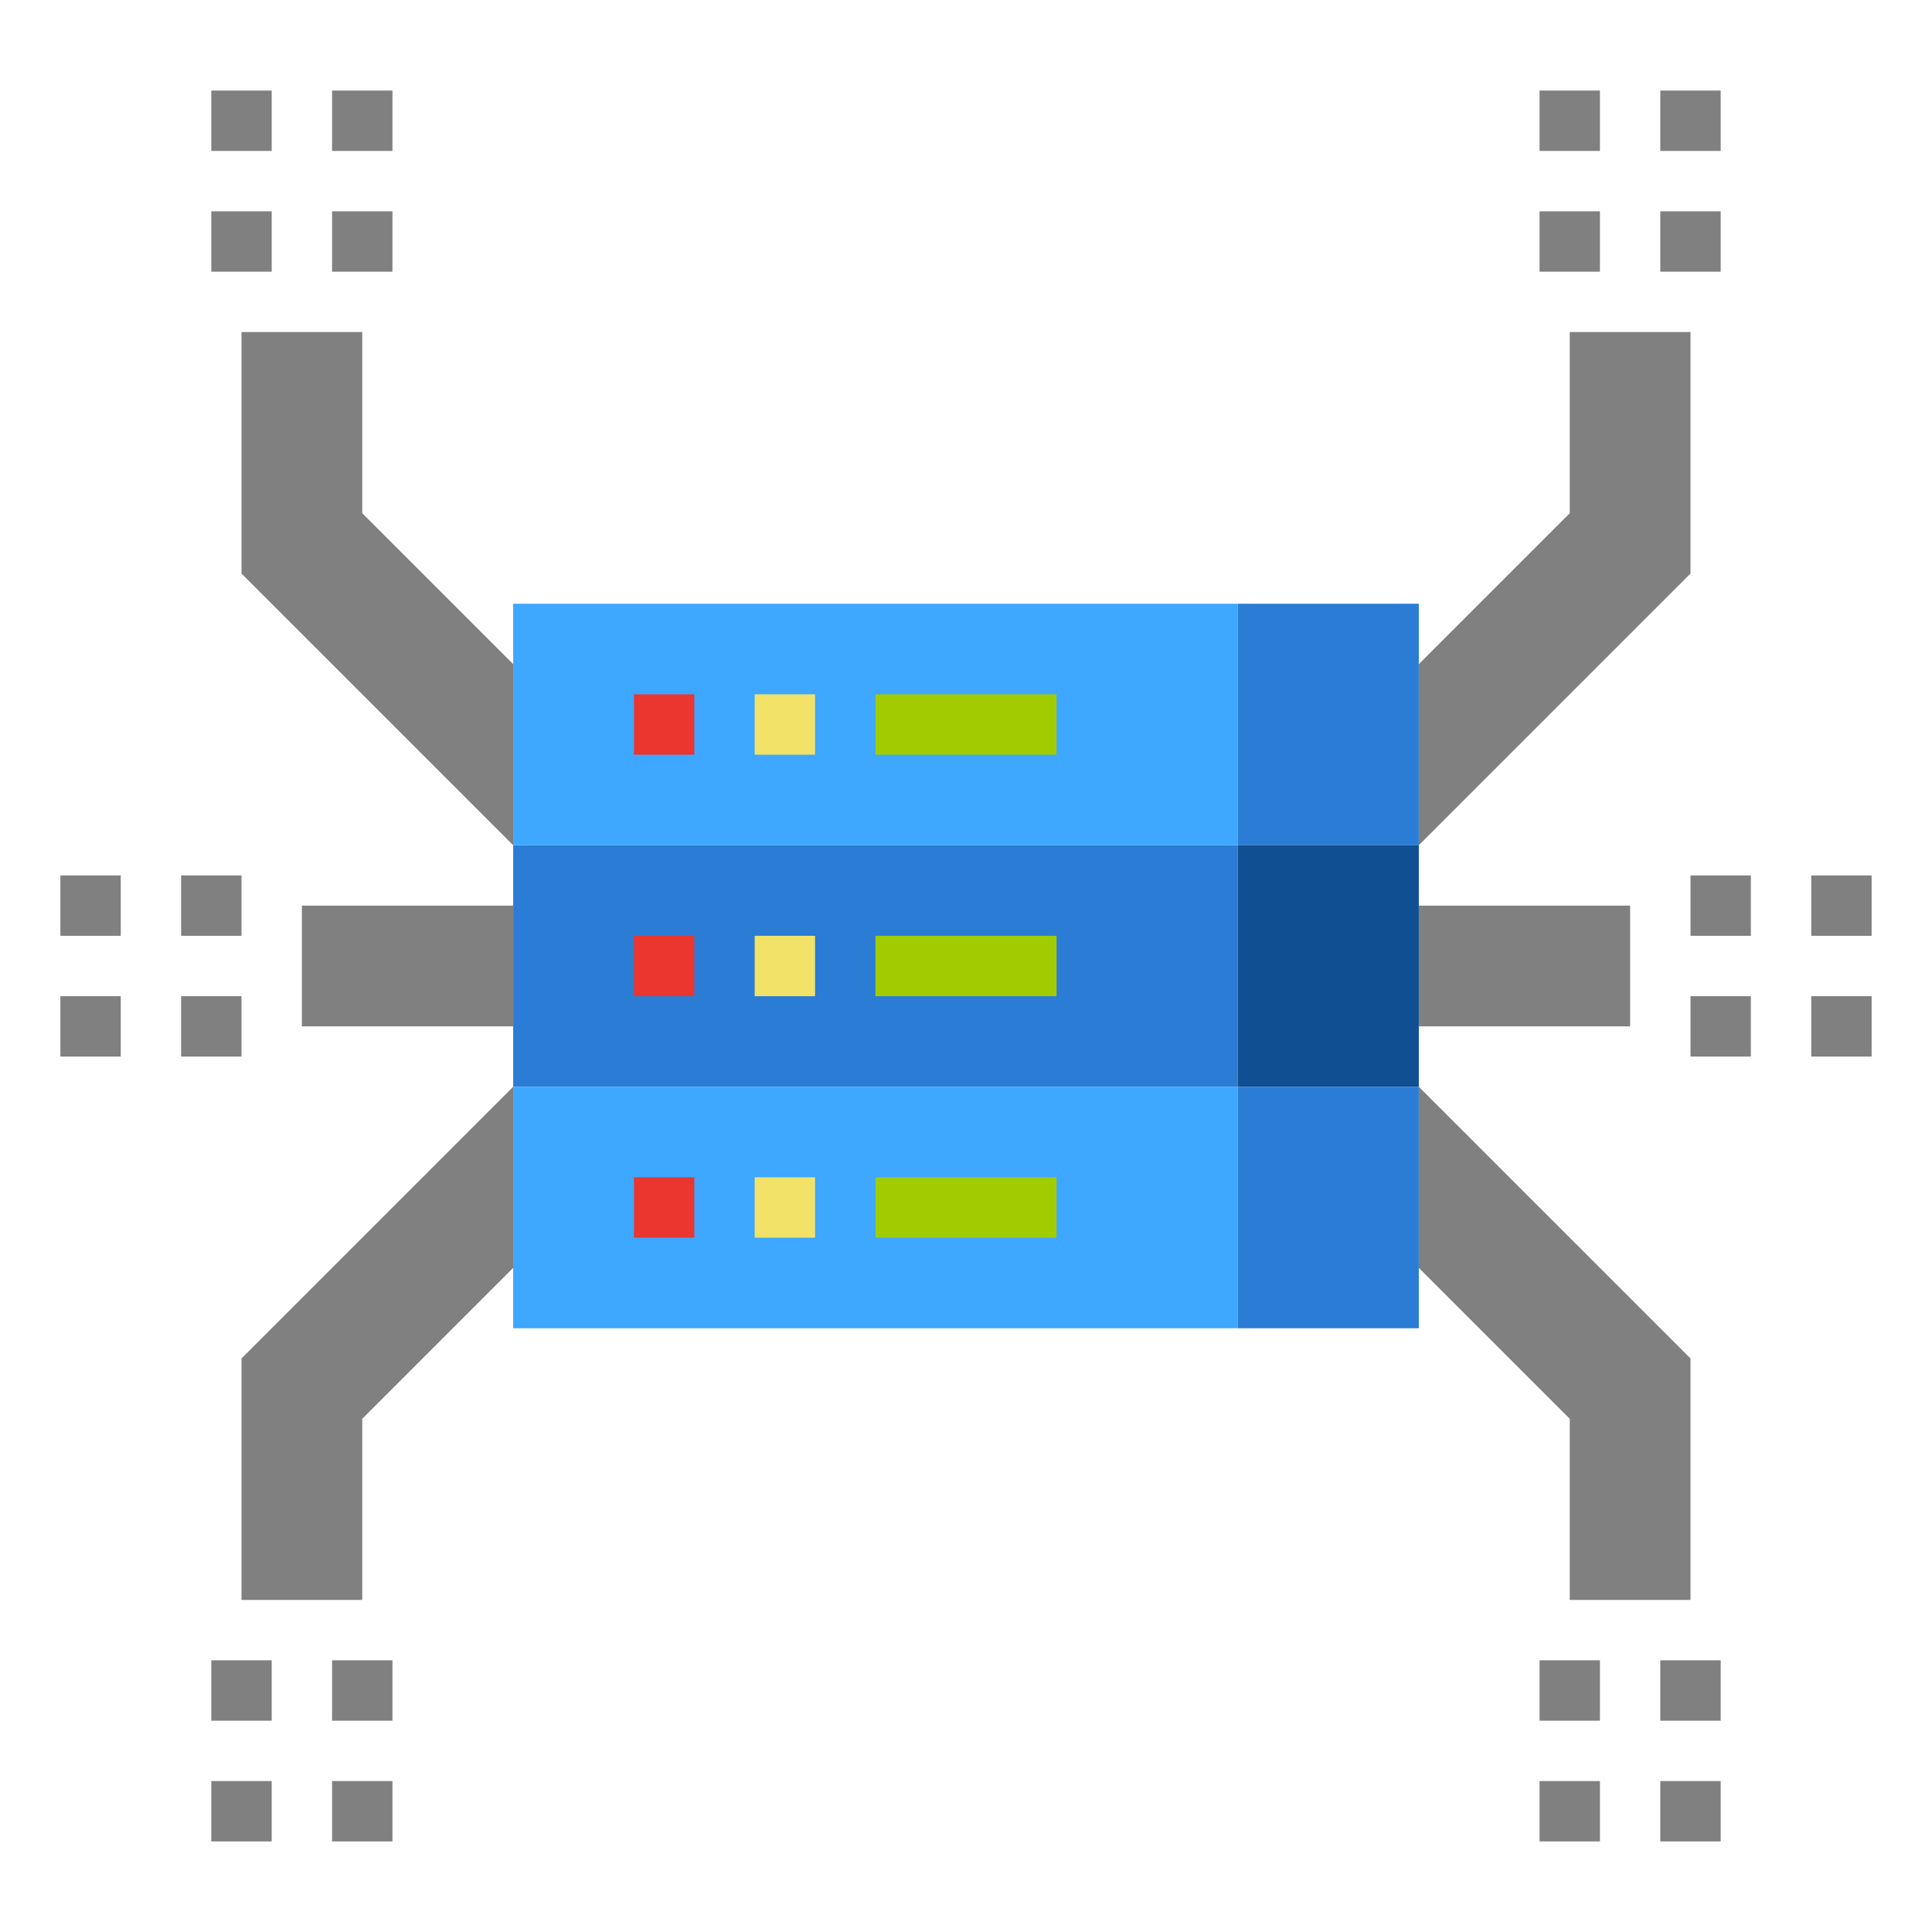
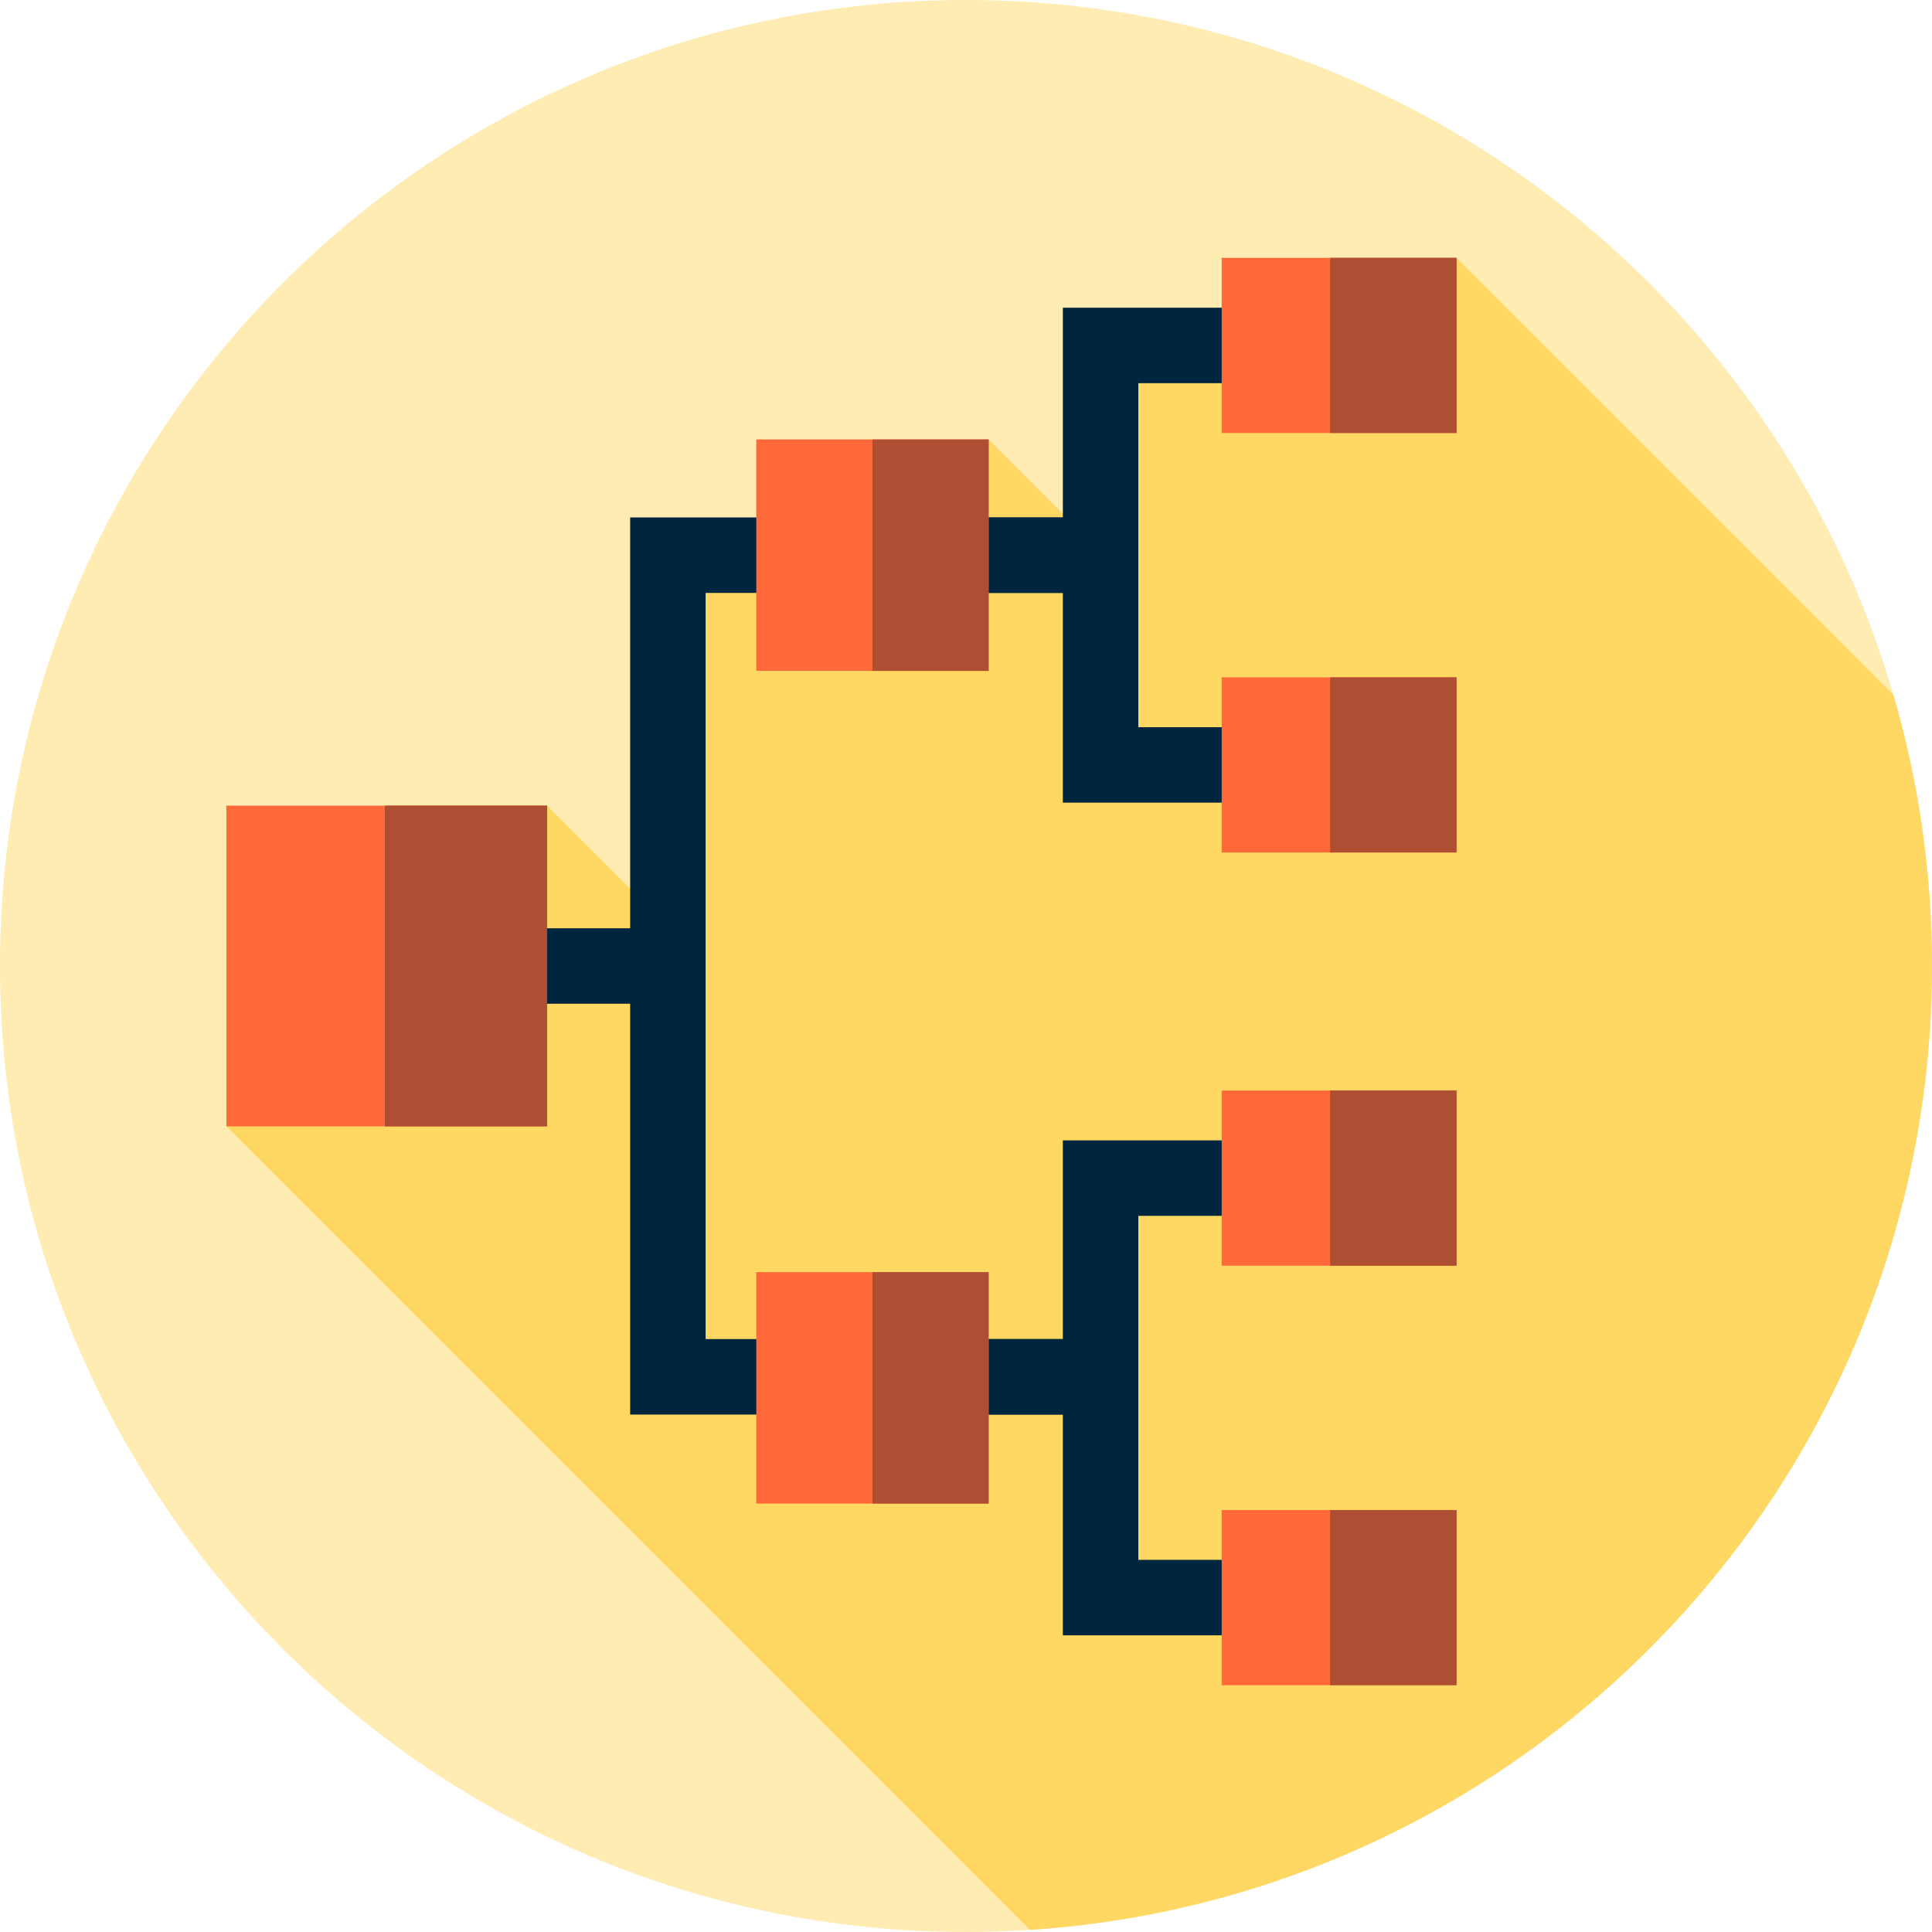
- <svg xmlns="http://www.w3.org/2000/svg" id="Flat" height="512" viewBox="0 0 512 512" width="512">
-   <path d="m136 224h192v64h-192z" fill="#2b7cd4" />
-   <path d="m136 288h192v64h-192z" fill="#3ea7ff" />
-   <path d="m168 312h16v16h-16z" fill="#eb352f" />
-   <path d="m200 312h16v16h-16z" fill="#f2e368" />
-   <path d="m232 312h48v16h-48z" fill="#a0cc00" />
-   <path d="m168 248h16v16h-16z" fill="#eb352f" />
-   <path d="m200 248h16v16h-16z" fill="#f2e368" />
-   <path d="m232 248h48v16h-48z" fill="#a0cc00" />
-   <path d="m136 160h192v64h-192z" fill="#3ea7ff" />
-   <path d="m168 184h16v16h-16z" fill="#eb352f" />
-   <path d="m200 184h16v16h-16z" fill="#f2e368" />
-   <path d="m232 184h48v16h-48z" fill="#a0cc00" />
-   <path d="m328 160h48v64h-48z" fill="#2b7cd4" />
-   <path d="m328 224h48v64h-48z" fill="#104f91" />
-   <path d="m328 288h48v64h-48z" fill="#2b7cd4" />
-   <g fill="#808080">
-     <path d="m48 264h16v16h-16z" />
-     <path d="m16 264h16v16h-16z" />
-     <path d="m80 240h56v32h-56z" />
-     <path d="m48 232h16v16h-16z" />
-     <path d="m16 232h16v16h-16z" />
-     <path d="m88 440h16v16h-16z" />
-     <path d="m88 472h16v16h-16z" />
-     <path d="m56 472h16v16h-16z" />
-     <path d="m56 440h16v16h-16z" />
-     <path d="m136 288-72 72v64h32v-48l40-40z" />
-     <path d="m88 56h16v16h-16z" />
-     <path d="m88 24h16v16h-16z" />
-     <path d="m56 24h16v16h-16z" />
-     <path d="m56 56h16v16h-16z" />
-     <path d="m136 224-72-72v-64h32v48l40 40z" />
-     <path d="m448 232h16v16h-16z" />
-     <path d="m480 232h16v16h-16z" />
-     <path d="m376 240h56v32h-56z" />
-     <path d="m448 264h16v16h-16z" />
-     <path d="m480 264h16v16h-16z" />
-     <path d="m408 56h16v16h-16z" />
-     <path d="m408 24h16v16h-16z" />
-     <path d="m440 24h16v16h-16z" />
-     <path d="m440 56h16v16h-16z" />
-     <path d="m376 224 72-72v-64h-32v48l-40 40z" />
-     <path d="m408 440h16v16h-16z" />
-     <path d="m408 472h16v16h-16z" />
-     <path d="m440 472h16v16h-16z" />
-     <path d="m440 440h16v16h-16z" />
-     <path d="m376 288 72 72v64h-32v-48l-40-40z" />
+ <svg xmlns="http://www.w3.org/2000/svg" version="1.1" id="Capa_1" x="0px" y="0px" viewBox="0 0 512 512" style="enable-background:new 0 0 512 512;" xml:space="preserve">
+   <circle style="fill:#FFECB3;" cx="256" cy="256" r="256" />
+   <path style="fill:#FFD863;" d="M272.929,511.429C406.419,502.711,512,391.695,512,256c0-24.974-3.592-49.107-10.26-71.927  L386,68.333l-25.742,23.211H295v57.917l-33-33l-22.333,27.205H175V243.5l-30-30l-85,85L272.929,511.429z" />
+   <polygon style="fill:#00263F;" points="347.667,101.545 347.667,81.545 281.667,81.545 281.667,137.128 167,137.128 167,246   102.5,246 102.5,266 167,266 167,374.872 281.667,374.872 281.667,433.378 347.667,433.378 347.667,413.378 301.667,413.378   301.667,322.211 347.667,322.211 347.667,302.211 281.667,302.211 281.667,354.872 187,354.872 187,157.128 281.667,157.128   281.667,212.711 347.667,212.711 347.667,192.711 301.667,192.711 301.667,101.545 " />
+   <rect x="60" y="213.5" style="fill:#FF6838;" width="85" height="85" />
+   <rect x="102" y="213.5" style="fill:#AE4E32;" width="43" height="85" />
+   <g>
+     <rect x="255.67" y="354.87" style="fill:#00263F;" width="39.33" height="20" />
+     <rect x="255.67" y="137.13" style="fill:#00263F;" width="39.33" height="20" />
  </g>
+   <g>
+     <rect x="200.42" y="116.46" style="fill:#FF6838;" width="61.58" height="61.33" />
+     <rect x="323.76" y="68.33" style="fill:#FF6838;" width="62.24" height="46.42" />
+     <rect x="323.76" y="179.5" style="fill:#FF6838;" width="62.24" height="46.42" />
+     <rect x="200.42" y="337.13" style="fill:#FF6838;" width="61.58" height="61.33" />
+   </g>
+   <g>
+     <rect x="231.21" y="116.46" style="fill:#AE4E32;" width="30.788" height="61.33" />
+     <rect x="231.21" y="337.13" style="fill:#AE4E32;" width="30.788" height="61.33" />
+   </g>
+   <g>
+     <rect x="323.76" y="289" style="fill:#FF6838;" width="62.24" height="46.42" />
+     <rect x="323.76" y="400.17" style="fill:#FF6838;" width="62.24" height="46.42" />
+   </g>
+   <g>
+     <rect x="352.5" y="68.33" style="fill:#AE4E32;" width="33.5" height="46.42" />
+     <rect x="352.5" y="179.5" style="fill:#AE4E32;" width="33.5" height="46.42" />
+     <rect x="352.5" y="289" style="fill:#AE4E32;" width="33.5" height="46.42" />
+     <rect x="352.5" y="400.17" style="fill:#AE4E32;" width="33.5" height="46.42" />
+   </g>
+   <g>
+ </g>
+   <g>
+ </g>
+   <g>
+ </g>
+   <g>
+ </g>
+   <g>
+ </g>
+   <g>
+ </g>
+   <g>
+ </g>
+   <g>
+ </g>
+   <g>
+ </g>
+   <g>
+ </g>
+   <g>
+ </g>
+   <g>
+ </g>
+   <g>
+ </g>
+   <g>
+ </g>
+   <g>
+ </g>
</svg>
